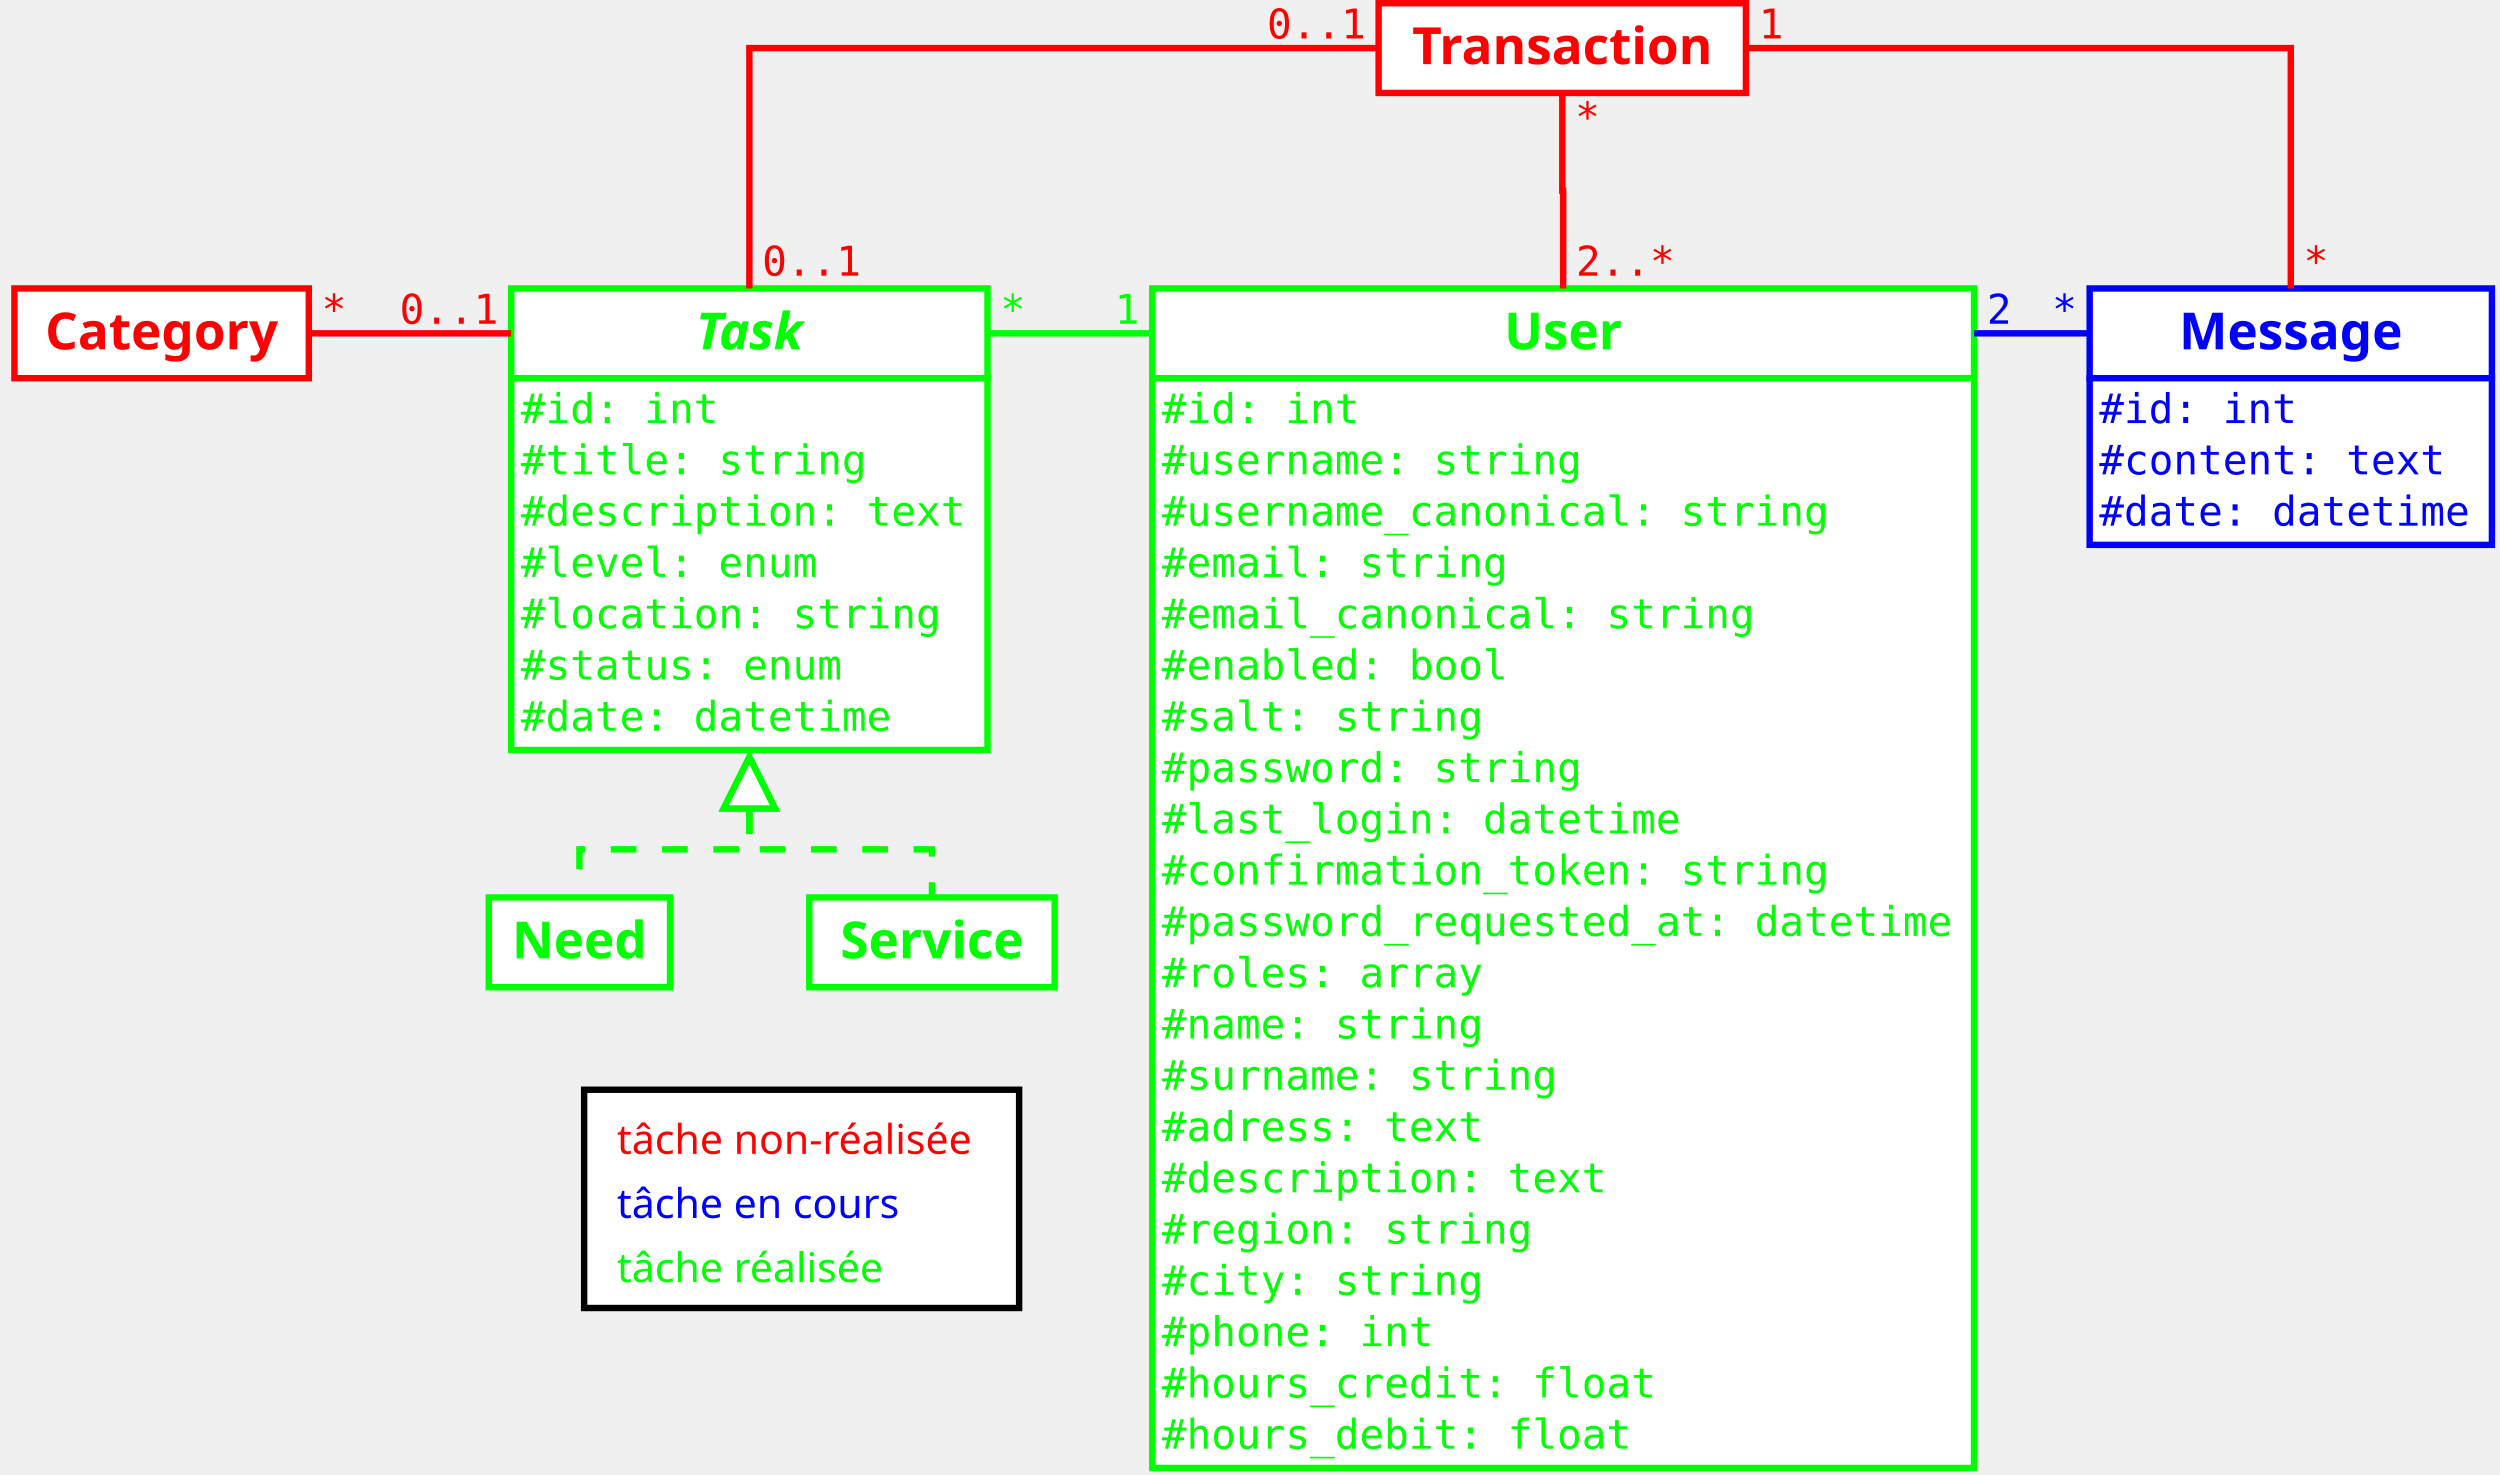
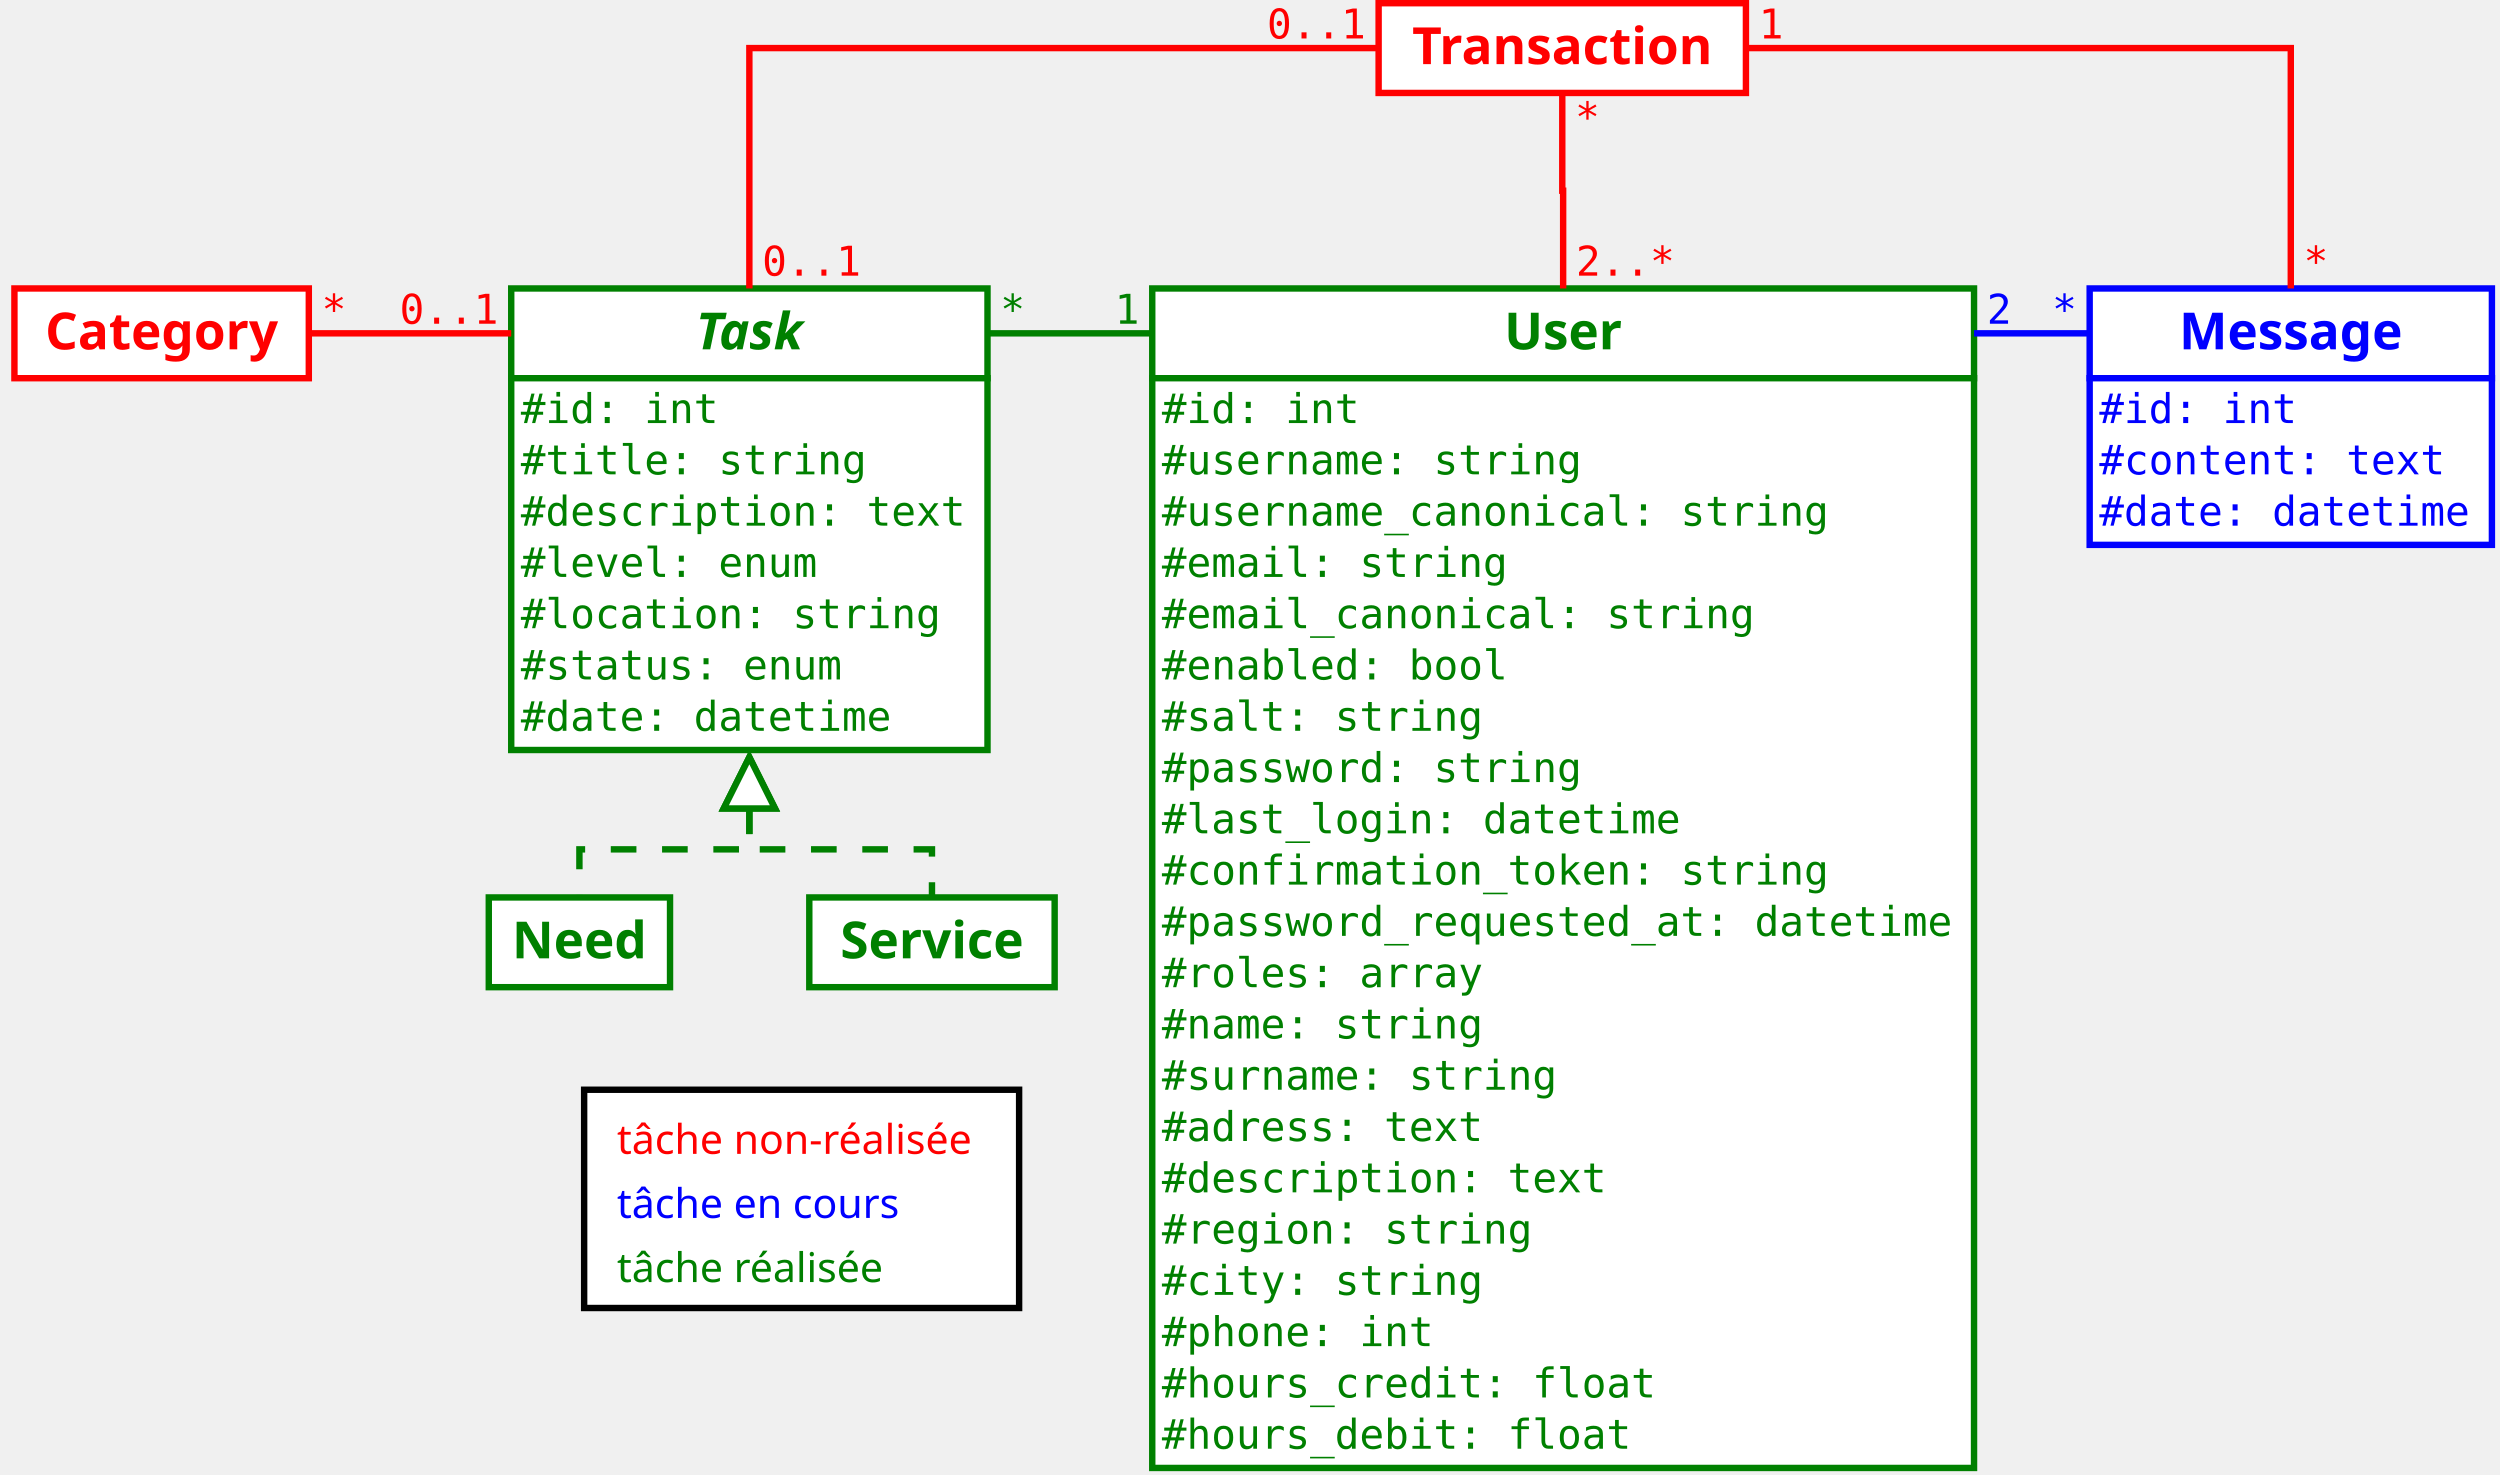
<svg xmlns="http://www.w3.org/2000/svg" width="39cm" height="23cm" viewBox="230 -30 775 460">
  <g>
    <rect style="fill: #ffffff" x="409.752" y="310" width="135.713" height="68.097" />
    <rect style="fill: none; fill-opacity:0; stroke-width: 2; stroke: #000000" x="409.752" y="310" width="135.713" height="68.097" />
  </g>
  <g>
    <rect style="fill: #ffffff" x="587" y="60" width="256.4" height="28" />
-     <rect style="fill: none; fill-opacity:0; stroke-width: 2; stroke: #00ff00" x="587" y="60" width="256.4" height="28" />
-     <text font-size="16" style="fill: #00ff00;text-anchor:middle;font-family:sans-serif;font-style:normal;font-weight:700" x="715.2" y="79">User</text>
+     <rect style="fill: none; fill-opacity:0; stroke-width: 2; stroke: #008000" x="587" y="60" width="256.4" height="28" />
+     <text font-size="16" style="fill: #008000;text-anchor:middle;font-family:sans-serif;font-style:normal;font-weight:700" x="715.2" y="79">User</text>
    <rect style="fill: #ffffff" x="587" y="88" width="256.4" height="340" />
-     <rect style="fill: none; fill-opacity:0; stroke-width: 2; stroke: #00ff00" x="587" y="88" width="256.4" height="340" />
-     <text font-size="12.8" style="fill: #00ff00;text-anchor:start;font-family:monospace;font-style:normal;font-weight:normal" x="590" y="102">#id: int</text>
-     <text font-size="12.8" style="fill: #00ff00;text-anchor:start;font-family:monospace;font-style:normal;font-weight:normal" x="590" y="118">#username: string</text>
-     <text font-size="12.8" style="fill: #00ff00;text-anchor:start;font-family:monospace;font-style:normal;font-weight:normal" x="590" y="134">#username_canonical: string</text>
-     <text font-size="12.8" style="fill: #00ff00;text-anchor:start;font-family:monospace;font-style:normal;font-weight:normal" x="590" y="150">#email: string</text>
-     <text font-size="12.8" style="fill: #00ff00;text-anchor:start;font-family:monospace;font-style:normal;font-weight:normal" x="590" y="166">#email_canonical: string</text>
-     <text font-size="12.8" style="fill: #00ff00;text-anchor:start;font-family:monospace;font-style:normal;font-weight:normal" x="590" y="182">#enabled: bool</text>
-     <text font-size="12.8" style="fill: #00ff00;text-anchor:start;font-family:monospace;font-style:normal;font-weight:normal" x="590" y="198">#salt: string</text>
-     <text font-size="12.8" style="fill: #00ff00;text-anchor:start;font-family:monospace;font-style:normal;font-weight:normal" x="590" y="214">#password: string</text>
-     <text font-size="12.8" style="fill: #00ff00;text-anchor:start;font-family:monospace;font-style:normal;font-weight:normal" x="590" y="230">#last_login: datetime</text>
-     <text font-size="12.8" style="fill: #00ff00;text-anchor:start;font-family:monospace;font-style:normal;font-weight:normal" x="590" y="246">#confirmation_token: string</text>
-     <text font-size="12.8" style="fill: #00ff00;text-anchor:start;font-family:monospace;font-style:normal;font-weight:normal" x="590" y="262">#password_requested_at: datetime</text>
-     <text font-size="12.8" style="fill: #00ff00;text-anchor:start;font-family:monospace;font-style:normal;font-weight:normal" x="590" y="278">#roles: array</text>
-     <text font-size="12.8" style="fill: #00ff00;text-anchor:start;font-family:monospace;font-style:normal;font-weight:normal" x="590" y="294">#name: string</text>
-     <text font-size="12.8" style="fill: #00ff00;text-anchor:start;font-family:monospace;font-style:normal;font-weight:normal" x="590" y="310">#surname: string</text>
-     <text font-size="12.8" style="fill: #00ff00;text-anchor:start;font-family:monospace;font-style:normal;font-weight:normal" x="590" y="326">#adress: text</text>
-     <text font-size="12.8" style="fill: #00ff00;text-anchor:start;font-family:monospace;font-style:normal;font-weight:normal" x="590" y="342">#description: text</text>
-     <text font-size="12.8" style="fill: #00ff00;text-anchor:start;font-family:monospace;font-style:normal;font-weight:normal" x="590" y="358">#region: string</text>
-     <text font-size="12.8" style="fill: #00ff00;text-anchor:start;font-family:monospace;font-style:normal;font-weight:normal" x="590" y="374">#city: string</text>
-     <text font-size="12.8" style="fill: #00ff00;text-anchor:start;font-family:monospace;font-style:normal;font-weight:normal" x="590" y="390">#phone: int</text>
-     <text font-size="12.8" style="fill: #00ff00;text-anchor:start;font-family:monospace;font-style:normal;font-weight:normal" x="590" y="406">#hours_credit: float</text>
-     <text font-size="12.8" style="fill: #00ff00;text-anchor:start;font-family:monospace;font-style:normal;font-weight:normal" x="590" y="422">#hours_debit: float</text>
+     <rect style="fill: none; fill-opacity:0; stroke-width: 2; stroke: #008000" x="587" y="88" width="256.4" height="340" />
+     <text font-size="12.8" style="fill: #008000;text-anchor:start;font-family:monospace;font-style:normal;font-weight:normal" x="590" y="102">#id: int</text>
+     <text font-size="12.8" style="fill: #008000;text-anchor:start;font-family:monospace;font-style:normal;font-weight:normal" x="590" y="118">#username: string</text>
+     <text font-size="12.8" style="fill: #008000;text-anchor:start;font-family:monospace;font-style:normal;font-weight:normal" x="590" y="134">#username_canonical: string</text>
+     <text font-size="12.8" style="fill: #008000;text-anchor:start;font-family:monospace;font-style:normal;font-weight:normal" x="590" y="150">#email: string</text>
+     <text font-size="12.8" style="fill: #008000;text-anchor:start;font-family:monospace;font-style:normal;font-weight:normal" x="590" y="166">#email_canonical: string</text>
+     <text font-size="12.8" style="fill: #008000;text-anchor:start;font-family:monospace;font-style:normal;font-weight:normal" x="590" y="182">#enabled: bool</text>
+     <text font-size="12.8" style="fill: #008000;text-anchor:start;font-family:monospace;font-style:normal;font-weight:normal" x="590" y="198">#salt: string</text>
+     <text font-size="12.8" style="fill: #008000;text-anchor:start;font-family:monospace;font-style:normal;font-weight:normal" x="590" y="214">#password: string</text>
+     <text font-size="12.8" style="fill: #008000;text-anchor:start;font-family:monospace;font-style:normal;font-weight:normal" x="590" y="230">#last_login: datetime</text>
+     <text font-size="12.8" style="fill: #008000;text-anchor:start;font-family:monospace;font-style:normal;font-weight:normal" x="590" y="246">#confirmation_token: string</text>
+     <text font-size="12.8" style="fill: #008000;text-anchor:start;font-family:monospace;font-style:normal;font-weight:normal" x="590" y="262">#password_requested_at: datetime</text>
+     <text font-size="12.8" style="fill: #008000;text-anchor:start;font-family:monospace;font-style:normal;font-weight:normal" x="590" y="278">#roles: array</text>
+     <text font-size="12.8" style="fill: #008000;text-anchor:start;font-family:monospace;font-style:normal;font-weight:normal" x="590" y="294">#name: string</text>
+     <text font-size="12.8" style="fill: #008000;text-anchor:start;font-family:monospace;font-style:normal;font-weight:normal" x="590" y="310">#surname: string</text>
+     <text font-size="12.8" style="fill: #008000;text-anchor:start;font-family:monospace;font-style:normal;font-weight:normal" x="590" y="326">#adress: text</text>
+     <text font-size="12.8" style="fill: #008000;text-anchor:start;font-family:monospace;font-style:normal;font-weight:normal" x="590" y="342">#description: text</text>
+     <text font-size="12.8" style="fill: #008000;text-anchor:start;font-family:monospace;font-style:normal;font-weight:normal" x="590" y="358">#region: string</text>
+     <text font-size="12.8" style="fill: #008000;text-anchor:start;font-family:monospace;font-style:normal;font-weight:normal" x="590" y="374">#city: string</text>
+     <text font-size="12.8" style="fill: #008000;text-anchor:start;font-family:monospace;font-style:normal;font-weight:normal" x="590" y="390">#phone: int</text>
+     <text font-size="12.8" style="fill: #008000;text-anchor:start;font-family:monospace;font-style:normal;font-weight:normal" x="590" y="406">#hours_credit: float</text>
+     <text font-size="12.8" style="fill: #008000;text-anchor:start;font-family:monospace;font-style:normal;font-weight:normal" x="590" y="422">#hours_debit: float</text>
  </g>
  <g>
    <rect style="fill: #ffffff" x="480" y="250" width="76.55" height="28" />
-     <rect style="fill: none; fill-opacity:0; stroke-width: 2; stroke: #00ff00" x="480" y="250" width="76.55" height="28" />
-     <text font-size="16" style="fill: #00ff00;text-anchor:middle;font-family:sans-serif;font-style:normal;font-weight:700" x="518.275" y="269">Service</text>
+     <rect style="fill: none; fill-opacity:0; stroke-width: 2; stroke: #008000" x="480" y="250" width="76.55" height="28" />
+     <text font-size="16" style="fill: #008000;text-anchor:middle;font-family:sans-serif;font-style:normal;font-weight:700" x="518.275" y="269">Service</text>
  </g>
  <g>
    <rect style="fill: #ffffff" x="380" y="250" width="56.55" height="28" />
-     <rect style="fill: none; fill-opacity:0; stroke-width: 2; stroke: #00ff00" x="380" y="250" width="56.55" height="28" />
-     <text font-size="16" style="fill: #00ff00;text-anchor:middle;font-family:sans-serif;font-style:normal;font-weight:700" x="408.275" y="269">Need</text>
+     <rect style="fill: none; fill-opacity:0; stroke-width: 2; stroke: #008000" x="380" y="250" width="56.55" height="28" />
+     <text font-size="16" style="fill: #008000;text-anchor:middle;font-family:sans-serif;font-style:normal;font-weight:700" x="408.275" y="269">Need</text>
  </g>
  <g>
    <rect style="fill: #ffffff" x="879.476" y="60" width="125.5" height="28" />
    <rect style="fill: none; fill-opacity:0; stroke-width: 2; stroke: #0000ff" x="879.476" y="60" width="125.5" height="28" />
    <text font-size="16" style="fill: #0000ff;text-anchor:middle;font-family:sans-serif;font-style:normal;font-weight:700" x="942.226" y="79">Message</text>
    <rect style="fill: #ffffff" x="879.476" y="88" width="125.5" height="52" />
    <rect style="fill: none; fill-opacity:0; stroke-width: 2; stroke: #0000ff" x="879.476" y="88" width="125.5" height="52" />
    <text font-size="12.8" style="fill: #0000ff;text-anchor:start;font-family:monospace;font-style:normal;font-weight:normal" x="882.476" y="102">#id: int</text>
    <text font-size="12.8" style="fill: #0000ff;text-anchor:start;font-family:monospace;font-style:normal;font-weight:normal" x="882.476" y="118">#content: text</text>
    <text font-size="12.8" style="fill: #0000ff;text-anchor:start;font-family:monospace;font-style:normal;font-weight:normal" x="882.476" y="134">#date: datetime</text>
  </g>
  <g>
    <rect style="fill: #ffffff" x="657.63" y="-29" width="114.6" height="28" />
    <rect style="fill: none; fill-opacity:0; stroke-width: 2; stroke: #ff0000" x="657.63" y="-29" width="114.6" height="28" />
    <text font-size="16" style="fill: #ff0000;text-anchor:middle;font-family:sans-serif;font-style:normal;font-weight:700" x="714.93" y="-10">Transaction</text>
  </g>
  <g>
    <rect style="fill: #ffffff" x="387" y="60" width="148.6" height="28" />
-     <rect style="fill: none; fill-opacity:0; stroke-width: 2; stroke: #00ff00" x="387" y="60" width="148.6" height="28" />
-     <text font-size="16" style="fill: #00ff00;text-anchor:middle;font-family:sans-serif;font-style:italic;font-weight:700" x="461.3" y="79">Task</text>
+     <rect style="fill: none; fill-opacity:0; stroke-width: 2; stroke: #008000" x="387" y="60" width="148.6" height="28" />
+     <text font-size="16" style="fill: #008000;text-anchor:middle;font-family:sans-serif;font-style:italic;font-weight:700" x="461.3" y="79">Task</text>
    <rect style="fill: #ffffff" x="387" y="88" width="148.6" height="116" />
-     <rect style="fill: none; fill-opacity:0; stroke-width: 2; stroke: #00ff00" x="387" y="88" width="148.6" height="116" />
-     <text font-size="12.8" style="fill: #00ff00;text-anchor:start;font-family:monospace;font-style:normal;font-weight:normal" x="390" y="102">#id: int</text>
-     <text font-size="12.8" style="fill: #00ff00;text-anchor:start;font-family:monospace;font-style:normal;font-weight:normal" x="390" y="118">#title: string</text>
-     <text font-size="12.8" style="fill: #00ff00;text-anchor:start;font-family:monospace;font-style:normal;font-weight:normal" x="390" y="134">#description: text</text>
-     <text font-size="12.8" style="fill: #00ff00;text-anchor:start;font-family:monospace;font-style:normal;font-weight:normal" x="390" y="150">#level: enum</text>
-     <text font-size="12.8" style="fill: #00ff00;text-anchor:start;font-family:monospace;font-style:normal;font-weight:normal" x="390" y="166">#location: string</text>
-     <text font-size="12.8" style="fill: #00ff00;text-anchor:start;font-family:monospace;font-style:normal;font-weight:normal" x="390" y="182">#status: enum</text>
-     <text font-size="12.8" style="fill: #00ff00;text-anchor:start;font-family:monospace;font-style:normal;font-weight:normal" x="390" y="198">#date: datetime</text>
+     <rect style="fill: none; fill-opacity:0; stroke-width: 2; stroke: #008000" x="387" y="88" width="148.6" height="116" />
+     <text font-size="12.8" style="fill: #008000;text-anchor:start;font-family:monospace;font-style:normal;font-weight:normal" x="390" y="102">#id: int</text>
+     <text font-size="12.8" style="fill: #008000;text-anchor:start;font-family:monospace;font-style:normal;font-weight:normal" x="390" y="118">#title: string</text>
+     <text font-size="12.8" style="fill: #008000;text-anchor:start;font-family:monospace;font-style:normal;font-weight:normal" x="390" y="134">#description: text</text>
+     <text font-size="12.8" style="fill: #008000;text-anchor:start;font-family:monospace;font-style:normal;font-weight:normal" x="390" y="150">#level: enum</text>
+     <text font-size="12.8" style="fill: #008000;text-anchor:start;font-family:monospace;font-style:normal;font-weight:normal" x="390" y="166">#location: string</text>
+     <text font-size="12.8" style="fill: #008000;text-anchor:start;font-family:monospace;font-style:normal;font-weight:normal" x="390" y="182">#status: enum</text>
+     <text font-size="12.8" style="fill: #008000;text-anchor:start;font-family:monospace;font-style:normal;font-weight:normal" x="390" y="198">#date: datetime</text>
  </g>
  <g>
-     <polyline style="fill: none; fill-opacity:0; stroke-width: 2; stroke-dasharray: 8; stroke: #00ff00" points="461.3,222.236 461.3,235 518.275,235 518.275,250 " />
+     <polyline style="fill: none; fill-opacity:0; stroke-width: 2; stroke-dasharray: 8; stroke: #008000" points="461.3,222.236 461.3,235 518.275,235 518.275,250 " />
    <polygon style="fill: #ffffff" points="469.3,222.236 461.3,206.236 453.3,222.236 " />
-     <polygon style="fill: none; fill-opacity:0; stroke-width: 2; stroke: #00ff00" points="469.3,222.236 461.3,206.236 453.3,222.236 " />
+     <polygon style="fill: none; fill-opacity:0; stroke-width: 2; stroke: #008000" points="469.3,222.236 461.3,206.236 453.3,222.236 " />
  </g>
  <g>
-     <polyline style="fill: none; fill-opacity:0; stroke-width: 2; stroke-dasharray: 8; stroke: #00ff00" points="461.3,222.236 461.3,235 408.275,235 408.275,250 " />
+     <polyline style="fill: none; fill-opacity:0; stroke-width: 2; stroke-dasharray: 8; stroke: #008000" points="461.3,222.236 461.3,235 408.275,235 408.275,250 " />
    <polygon style="fill: #ffffff" points="469.3,222.236 461.3,206.236 453.3,222.236 " />
-     <polygon style="fill: none; fill-opacity:0; stroke-width: 2; stroke: #00ff00" points="469.3,222.236 461.3,206.236 453.3,222.236 " />
+     <polygon style="fill: none; fill-opacity:0; stroke-width: 2; stroke: #008000" points="469.3,222.236 461.3,206.236 453.3,222.236 " />
  </g>
  <g>
    <polyline style="fill: none; fill-opacity:0; stroke-width: 2; stroke: #ff0000" points="714.93,-1 714.93,29.5 715.2,29.5 715.2,60 " />
    <text font-size="12.8" style="fill: #ff0000;text-anchor:middle;font-family:monospace;font-style:normal;font-weight:normal" x="715.065" y="26.5" />
    <text font-size="12.8" style="fill: #ff0000;text-anchor:start;font-family:monospace;font-style:normal;font-weight:normal" x="718.93" y="11">*</text>
    <text font-size="12.8" style="fill: #ff0000;text-anchor:start;font-family:monospace;font-style:normal;font-weight:normal" x="719.2" y="56">2..*</text>
  </g>
  <g>
-     <polyline style="fill: none; fill-opacity:0; stroke-width: 2; stroke: #00ff00" points="535.6,74 544,74 544,74 587,74 " />
-     <text font-size="12.8" style="fill: #00ff00;text-anchor:middle;font-family:monospace;font-style:normal;font-weight:normal" x="544" y="71" />
-     <text font-size="12.8" style="fill: #00ff00;text-anchor:start;font-family:monospace;font-style:normal;font-weight:normal" x="539.6" y="71">*</text>
-     <text font-size="12.8" style="fill: #00ff00;text-anchor:end;font-family:monospace;font-style:normal;font-weight:normal" x="583" y="71">1</text>
+     <polyline style="fill: none; fill-opacity:0; stroke-width: 2; stroke: #008000" points="535.6,74 544,74 544,74 587,74 " />
+     <text font-size="12.8" style="fill: #008000;text-anchor:middle;font-family:monospace;font-style:normal;font-weight:normal" x="544" y="71" />
+     <text font-size="12.8" style="fill: #008000;text-anchor:start;font-family:monospace;font-style:normal;font-weight:normal" x="539.6" y="71">*</text>
+     <text font-size="12.8" style="fill: #008000;text-anchor:end;font-family:monospace;font-style:normal;font-weight:normal" x="583" y="71">1</text>
  </g>
  <g>
    <polyline style="fill: none; fill-opacity:0; stroke-width: 2; stroke: #ff0000" points="657.63,-15 461.3,-15 461.3,60 " />
    <text font-size="12.8" style="fill: #ff0000;text-anchor:middle;font-family:monospace;font-style:normal;font-weight:normal" x="559.465" y="-18" />
    <text font-size="12.8" style="fill: #ff0000;text-anchor:end;font-family:monospace;font-style:normal;font-weight:normal" x="653.63" y="-18">0..1</text>
    <text font-size="12.8" style="fill: #ff0000;text-anchor:start;font-family:monospace;font-style:normal;font-weight:normal" x="465.3" y="56">0..1</text>
  </g>
  <text font-size="12.8" style="fill: #ff0000;text-anchor:start;font-family:sans-serif;font-style:normal;font-weight:normal" x="420" y="330">
    <tspan x="420" y="330">tâche non-réalisée</tspan>
  </text>
  <text font-size="12.8" style="fill: #0000ff;text-anchor:start;font-family:sans-serif;font-style:normal;font-weight:normal" x="420" y="350">
    <tspan x="420" y="350">tâche en cours</tspan>
  </text>
-   <text font-size="12.8" style="fill: #00ff00;text-anchor:start;font-family:sans-serif;font-style:normal;font-weight:normal" x="420" y="370">
+   <text font-size="12.8" style="fill: #008000;text-anchor:start;font-family:sans-serif;font-style:normal;font-weight:normal" x="420" y="370">
    <tspan x="420" y="370">tâche réalisée</tspan>
  </text>
  <g>
    <polyline style="fill: none; fill-opacity:0; stroke-width: 2; stroke: #0000ff" points="879.476,74 864,74 864,74 843.4,74 " />
    <text font-size="12.8" style="fill: #0000ff;text-anchor:middle;font-family:monospace;font-style:normal;font-weight:normal" x="864" y="71" />
    <text font-size="12.8" style="fill: #0000ff;text-anchor:end;font-family:monospace;font-style:normal;font-weight:normal" x="875.476" y="71">*</text>
    <text font-size="12.8" style="fill: #0000ff;text-anchor:start;font-family:monospace;font-style:normal;font-weight:normal" x="847.4" y="71">2</text>
  </g>
  <g>
    <polyline style="fill: none; fill-opacity:0; stroke-width: 2; stroke: #ff0000" points="942.226,60 942.226,-15 772.23,-15 " />
    <text font-size="12.8" style="fill: #ff0000;text-anchor:middle;font-family:monospace;font-style:normal;font-weight:normal" x="857.228" y="-18" />
    <text font-size="12.8" style="fill: #ff0000;text-anchor:start;font-family:monospace;font-style:normal;font-weight:normal" x="946.226" y="56">*</text>
    <text font-size="12.8" style="fill: #ff0000;text-anchor:start;font-family:monospace;font-style:normal;font-weight:normal" x="776.23" y="-18">1</text>
  </g>
  <g>
    <rect style="fill: #ffffff" x="232" y="60" width="91.85" height="28" />
    <rect style="fill: none; fill-opacity:0; stroke-width: 2; stroke: #ff0000" x="232" y="60" width="91.85" height="28" />
    <text font-size="16" style="fill: #ff0000;text-anchor:middle;font-family:sans-serif;font-style:normal;font-weight:700" x="277.925" y="79">Category</text>
  </g>
  <g>
    <polyline style="fill: none; fill-opacity:0; stroke-width: 2; stroke: #ff0000" points="323.85,74 324.85,74 386,74 387,74 " />
    <text font-size="12.8" style="fill: #ff0000;text-anchor:middle;font-family:monospace;font-style:normal;font-weight:normal" x="355.425" y="71" />
    <text font-size="12.8" style="fill: #ff0000;text-anchor:start;font-family:monospace;font-style:normal;font-weight:normal" x="327.85" y="71">*</text>
    <text font-size="12.8" style="fill: #ff0000;text-anchor:end;font-family:monospace;font-style:normal;font-weight:normal" x="383" y="71">0..1</text>
  </g>
</svg>
